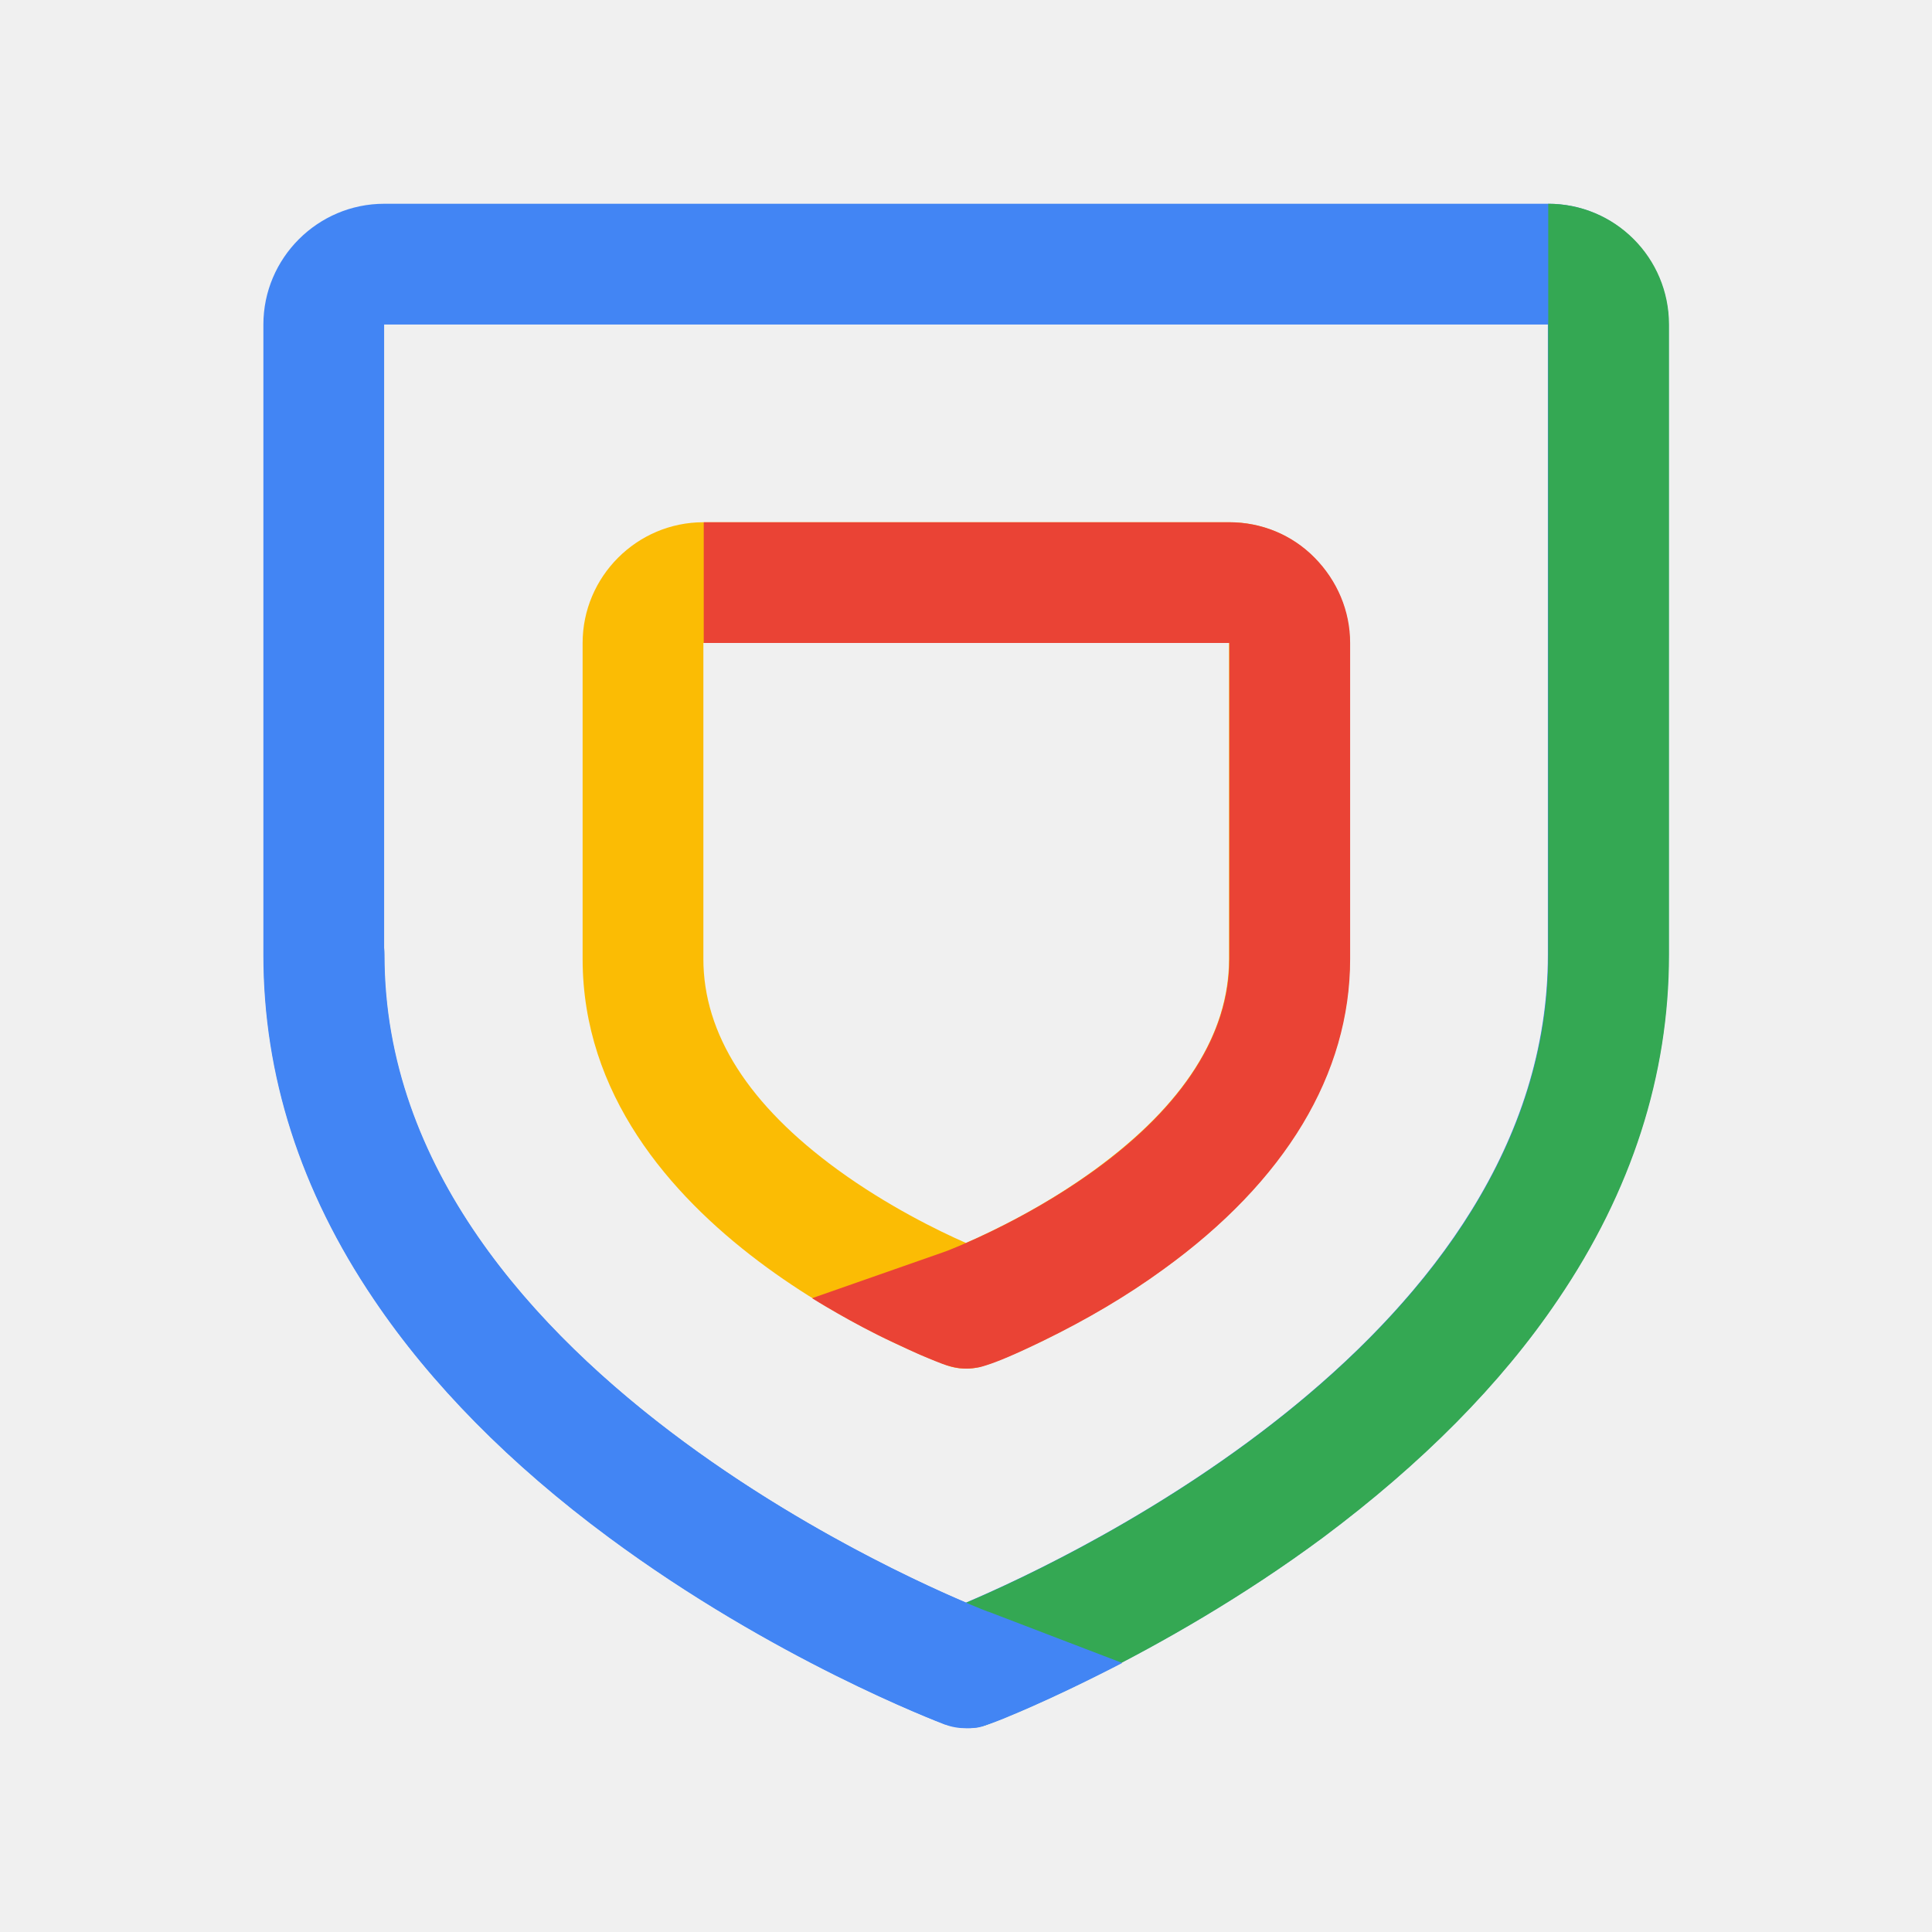
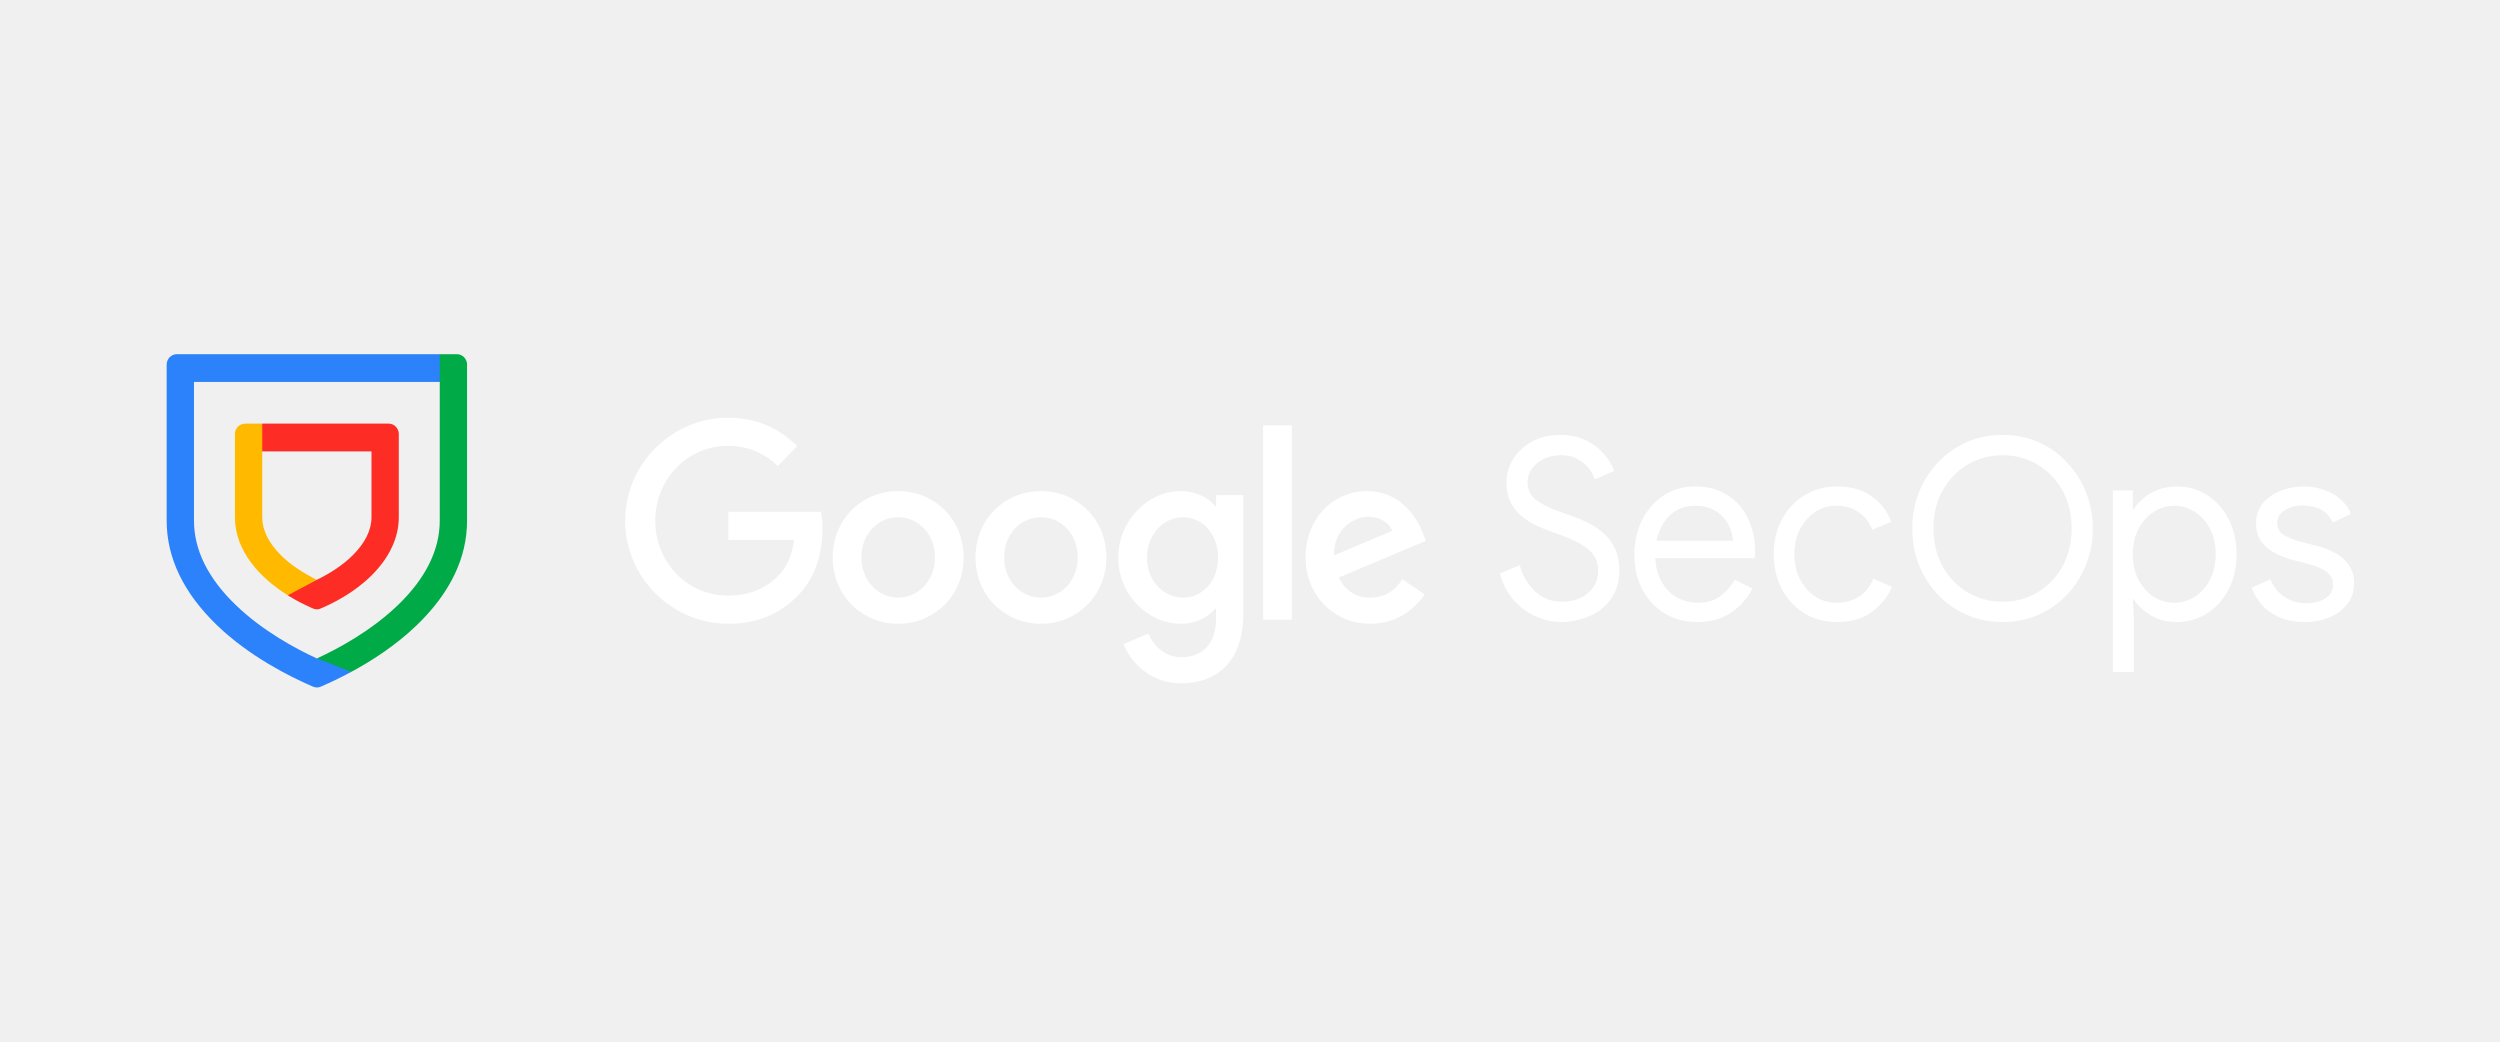
- <svg xmlns="http://www.w3.org/2000/svg" id="standard_product_icon" version="1.1" viewBox="0 0 512 512">
-   <defs>
-     <style>
-       .st0 {
-         fill: none;
-       }
- 
-       .st1 {
-         fill: #4285f4;
-       }
- 
-       .st2 {
-         fill: #34a853;
-       }
- 
-       .st3 {
-         fill: #fbbc04;
-       }
- 
-       .st4 {
-         fill: #ea4335;
-       }
-     </style>
-   </defs>
-   <g id="bounding_box">
-     <rect class="st0" width="512" height="512" />
-   </g>
-   <g id="art">
-     <path class="st1" d="M256,458c-1.9,0-3.8-.3-5.6-1-1.8-.7-45.2-17.1-89.1-49.6-26.2-19.4-47.1-40.6-62.2-63-19.5-28.8-29.3-59.5-29.3-91.3V86c0-17.6,14.4-32,32-32h308.4c8.5,0,16.6,3.3,22.6,9.4,6,6,9.4,14.1,9.4,22.6v167.1c0,31.8-9.9,62.5-29.4,91.3-15.1,22.4-36.1,43.5-62.2,63-42.6,31.6-86.8,49.1-90.5,50.1-1.4.4-2.8.5-4.1.5h0ZM101.8,86v167.1c0,100.4,125.9,159.6,154.2,171.6,28.3-12,154.2-71.2,154.2-171.7V86s-308.4,0-308.4,0h0Z" />
-     <path class="st3" d="M256.1,362.7c-1.9,0-3.7-.3-5.5-1-3.9-1.4-96.2-35.9-96.2-107.6v-83.7c0-17.6,14.4-32,32-32h139.3c8.5,0,16.6,3.3,22.6,9.4,6,6.1,9.4,14.1,9.4,22.6v83.7c0,30.4-17.1,58.9-49.5,82.3-9.6,7-20.4,13.3-31.8,18.9-15.4,7.4-18.1,7.4-20.4,7.4h0ZM186.4,170.4v83.7c0,19.9,12,38.7,35.6,55.9,13.2,9.6,26.7,16.2,34,19.4,7.3-3.2,20.8-9.7,34.1-19.4,23.6-17.2,35.6-36,35.6-55.9v-83.7h-139.3Z" />
-     <path class="st2" d="M260.2,457.5l-4.1-15.5-5.6-15c1.6-.6,159.8-61.4,159.8-173.9V54h0c17.7,0,32,14.3,32,32v167.1c0,31.8-9.9,62.6-29.4,91.3-15.1,22.4-36.1,43.5-62.2,63-42.6,31.6-86.8,49.1-90.5,50.1h0Z" />
-     <path class="st1" d="M250.4,457c-2.5-1-45.5-17.4-89-49.6-26.2-19.4-47.1-40.6-62.2-63-19.5-28.8-29.3-59.5-29.3-91.3s7.2-16,16-16,16,7.2,16,16c0,112.6,158.3,173.4,159.9,174,0,0,0,0,.1,0l35.5,13.6s-15.8,8.3-29.9,14.1c-2.1.9-4.4,1.8-7.1,2.7-4,1.3-9.8-.5-9.8-.5h0Z" />
-     <path class="st4" d="M215.3,344l35.4-12.4c2.6-1,75.1-28.8,75.1-77.5v-83.7h-139.3v-32h139.3c8.5,0,16.6,3.3,22.6,9.4,6,6.1,9.4,14.1,9.4,22.6v83.7c0,30.5-17.1,58.9-49.5,82.3-9.6,7-20.3,13.3-31.8,18.9-7.6,3.7-12.2,5.6-15.1,6.5,0,0-1.5.5-2.2.6-.4,0-2,.5-4.9.2-3.2-.4-5.9-1.7-8.4-2.7s-6.1-2.7-9.3-4.2c-10.6-4.9-21.3-11.6-21.3-11.6h0Z" />
-   </g>
+ <svg xmlns="http://www.w3.org/2000/svg" width="120" height="50" viewBox="0 0 120 50" fill="none">
+   <path d="M34.962 25.916V24.565H39.407C39.453 24.803 39.479 25.087 39.479 25.394C39.479 26.407 39.207 27.661 38.329 28.554C37.476 29.458 36.385 29.941 34.939 29.941C32.26 29.941 30.007 27.721 30.007 24.995C30.007 22.27 32.26 20.05 34.939 20.05C36.421 20.05 37.476 20.641 38.27 21.413L37.334 22.366C36.764 21.823 35.994 21.401 34.939 21.401C32.983 21.401 31.453 23.005 31.453 24.995C31.453 26.986 32.983 28.59 34.939 28.59C36.207 28.59 36.93 28.071 37.393 27.601C37.769 27.218 38.018 26.668 38.114 25.916L34.962 25.916Z" fill="white" />
+   <path d="M46.254 26.757C46.254 28.59 44.843 29.941 43.112 29.941C41.381 29.941 39.97 28.59 39.97 26.757C39.97 24.911 41.381 23.572 43.112 23.572C44.843 23.572 46.254 24.911 46.254 26.757ZM44.878 26.757C44.878 25.611 44.06 24.827 43.112 24.827C42.164 24.827 41.346 25.611 41.346 26.757C41.346 27.89 42.163 28.686 43.112 28.686C44.06 28.686 44.878 27.89 44.878 26.757Z" fill="white" />
+   <path d="M53.107 26.757C53.107 28.59 51.696 29.941 49.965 29.941C48.235 29.941 46.824 28.59 46.824 26.757C46.824 24.911 48.234 23.572 49.965 23.572C51.696 23.572 53.107 24.911 53.107 26.757ZM51.732 26.757C51.732 25.611 50.914 24.827 49.965 24.827C49.017 24.827 48.199 25.611 48.199 26.757C48.199 27.89 49.017 28.686 49.965 28.686C50.914 28.686 51.732 27.89 51.732 26.757Z" fill="white" />
+   <path d="M59.676 23.765V29.483C59.676 31.835 58.313 32.8 56.7 32.8C55.183 32.8 54.27 31.762 53.926 30.918L55.124 30.411C55.337 30.93 55.859 31.545 56.7 31.545C57.732 31.545 58.372 30.894 58.372 29.675V29.217H58.325C58.016 29.603 57.423 29.941 56.677 29.941C55.112 29.941 53.677 28.554 53.677 26.769C53.677 24.971 55.112 23.572 56.677 23.572C57.423 23.572 58.016 23.91 58.325 24.284H58.372V23.765H59.676ZM58.467 26.769C58.467 25.647 57.732 24.827 56.795 24.827C55.847 24.827 55.053 25.647 55.053 26.769C55.053 27.878 55.847 28.686 56.795 28.686C57.732 28.686 58.467 27.878 58.467 26.769Z" fill="white" />
+   <path d="M62.005 20.419V29.748H60.63V20.419H62.005Z" fill="white" />
+   <path d="M67.316 27.806L68.383 28.53C68.039 29.048 67.209 29.941 65.775 29.941C63.996 29.941 62.669 28.542 62.669 26.757C62.669 24.863 64.008 23.572 65.621 23.572C67.245 23.572 68.039 24.887 68.3 25.599L68.442 25.96L64.257 27.721C64.577 28.361 65.075 28.686 65.775 28.686C66.474 28.686 66.96 28.337 67.316 27.806ZM64.032 26.66L66.83 25.478C66.676 25.08 66.213 24.803 65.668 24.803C64.968 24.803 63.996 25.43 64.032 26.66L64.032 26.66Z" fill="white" />
+   <path d="M11.315 29.04C9.985 27.758 9.311 26.396 9.311 24.993V18.333H21.108L21.631 17.682L21.108 17H8.492C8.22 17 8 17.224 8 17.5V24.993C8 26.777 8.812 28.464 10.413 30.008C11.987 31.526 13.932 32.482 14.951 32.928L15.015 32.956C15.077 32.983 15.144 33 15.21 33C15.276 33 15.341 32.984 15.404 32.956L15.469 32.928C15.833 32.769 16.316 32.544 16.857 32.252C16.618 31.962 16.4 31.648 16.4 31.648C16.4 31.648 15.211 31.606 15.21 31.605C14.226 31.154 12.619 30.298 11.315 29.04Z" fill="#2B82FB" />
+   <path d="M21.928 17H21.108V24.993C21.108 26.396 20.434 27.758 19.105 29.04C17.8 30.298 16.193 31.154 15.21 31.605C15.212 31.606 15.95 31.885 16.857 32.252C17.831 31.727 18.995 30.983 20.006 30.008C21.608 28.464 22.419 26.777 22.419 24.993V17.5C22.419 17.224 22.199 17 21.928 17Z" fill="#00AB47" />
+   <path d="M13.813 28.575L14.883 28.508L15.21 27.831C14.558 27.513 13.944 27.109 13.495 26.662C12.893 26.063 12.588 25.447 12.588 24.833V21.667L12.994 20.998L12.588 20.334H11.769C11.497 20.334 11.277 20.558 11.277 20.834V24.833C11.277 26.43 12.449 27.719 13.813 28.575H13.813Z" fill="#FFBA00" />
+   <path d="M17.831 21.667V24.831C17.831 25.445 17.526 26.061 16.924 26.661C16.475 27.108 15.861 27.513 15.21 27.831L13.813 28.575C14.185 28.808 14.57 29.009 14.951 29.175L15.015 29.204C15.078 29.231 15.143 29.25 15.21 29.25C15.275 29.25 15.342 29.231 15.404 29.204L15.469 29.175C15.991 28.947 16.994 28.458 17.841 27.614C18.692 26.766 19.142 25.803 19.142 24.831V20.833C19.142 20.557 18.922 20.333 18.651 20.333H12.588V21.667H17.831L17.831 21.667Z" fill="#FD2C25" />
+   <path d="M110.616 29.856C110.168 29.856 109.77 29.784 109.424 29.64C109.086 29.488 108.803 29.288 108.574 29.04C108.354 28.784 108.189 28.508 108.079 28.212L108.976 27.804C109.133 28.172 109.361 28.456 109.66 28.656C109.959 28.856 110.301 28.956 110.687 28.956C111.057 28.956 111.364 28.88 111.607 28.728C111.859 28.576 111.985 28.352 111.985 28.056C111.985 27.872 111.934 27.72 111.832 27.599C111.729 27.471 111.58 27.363 111.383 27.275C111.187 27.187 110.947 27.107 110.663 27.035L109.932 26.843C109.648 26.763 109.381 26.651 109.129 26.507C108.877 26.363 108.673 26.179 108.515 25.955C108.366 25.723 108.291 25.443 108.291 25.115C108.291 24.747 108.397 24.43 108.61 24.166C108.822 23.902 109.102 23.702 109.448 23.566C109.794 23.422 110.164 23.35 110.557 23.35C110.903 23.35 111.226 23.402 111.525 23.506C111.832 23.602 112.099 23.75 112.327 23.95C112.555 24.142 112.729 24.383 112.847 24.671L111.973 25.079C111.824 24.775 111.623 24.562 111.371 24.442C111.12 24.322 110.84 24.262 110.533 24.262C110.203 24.262 109.916 24.338 109.672 24.491C109.428 24.635 109.306 24.835 109.306 25.091C109.306 25.347 109.404 25.539 109.601 25.667C109.806 25.795 110.054 25.899 110.345 25.979L111.218 26.207C111.808 26.359 112.253 26.587 112.552 26.891C112.851 27.187 113 27.552 113 27.984C113 28.368 112.894 28.7 112.681 28.98C112.469 29.26 112.182 29.476 111.82 29.628C111.458 29.78 111.057 29.856 110.616 29.856Z" fill="white" />
+   <path d="M101.419 32.257V23.542H102.375V24.454H102.422C102.532 24.262 102.686 24.082 102.882 23.914C103.087 23.746 103.323 23.61 103.59 23.506C103.858 23.402 104.153 23.35 104.475 23.35C105.026 23.35 105.518 23.49 105.951 23.77C106.383 24.05 106.726 24.434 106.977 24.923C107.229 25.411 107.355 25.971 107.355 26.603C107.355 27.235 107.229 27.796 106.977 28.284C106.726 28.772 106.383 29.156 105.951 29.436C105.518 29.716 105.026 29.856 104.475 29.856C103.996 29.856 103.575 29.744 103.213 29.52C102.851 29.296 102.587 29.044 102.422 28.764H102.375L102.422 29.604V32.257H101.419ZM104.369 28.932C104.715 28.932 105.038 28.84 105.337 28.656C105.644 28.464 105.888 28.192 106.069 27.84C106.257 27.488 106.352 27.075 106.352 26.603C106.352 26.123 106.257 25.711 106.069 25.367C105.888 25.015 105.644 24.747 105.337 24.562C105.038 24.37 104.715 24.274 104.369 24.274C104.023 24.274 103.697 24.37 103.39 24.562C103.091 24.747 102.847 25.015 102.658 25.367C102.469 25.711 102.375 26.123 102.375 26.603C102.375 27.083 102.469 27.5 102.658 27.852C102.847 28.196 103.091 28.464 103.39 28.656C103.697 28.84 104.023 28.932 104.369 28.932Z" fill="white" />
+   <path d="M96.123 29.856C95.501 29.856 94.927 29.74 94.4 29.508C93.873 29.276 93.412 28.956 93.019 28.548C92.634 28.132 92.331 27.656 92.11 27.119C91.898 26.575 91.792 25.991 91.792 25.367C91.792 24.743 91.898 24.162 92.11 23.626C92.331 23.082 92.634 22.606 93.019 22.198C93.412 21.782 93.873 21.457 94.4 21.225C94.927 20.993 95.501 20.877 96.123 20.877C96.745 20.877 97.319 20.993 97.846 21.225C98.373 21.457 98.829 21.782 99.215 22.198C99.608 22.606 99.911 23.082 100.124 23.626C100.344 24.162 100.454 24.743 100.454 25.367C100.454 25.991 100.344 26.575 100.124 27.119C99.911 27.656 99.608 28.132 99.215 28.548C98.829 28.956 98.373 29.276 97.846 29.508C97.319 29.74 96.745 29.856 96.123 29.856ZM96.123 28.884C96.737 28.884 97.291 28.736 97.787 28.44C98.29 28.144 98.692 27.732 98.991 27.203C99.29 26.667 99.439 26.055 99.439 25.367C99.439 24.671 99.29 24.058 98.991 23.53C98.692 23.002 98.29 22.59 97.787 22.294C97.291 21.998 96.737 21.85 96.123 21.85C95.517 21.85 94.962 21.998 94.459 22.294C93.955 22.59 93.554 23.002 93.255 23.53C92.956 24.058 92.807 24.671 92.807 25.367C92.807 26.055 92.956 26.667 93.255 27.203C93.554 27.732 93.955 28.144 94.459 28.44C94.962 28.736 95.517 28.884 96.123 28.884Z" fill="white" />
+   <path d="M88.184 29.856C87.594 29.856 87.067 29.716 86.603 29.436C86.146 29.148 85.788 28.76 85.529 28.272C85.269 27.776 85.139 27.219 85.139 26.603C85.139 25.979 85.269 25.423 85.529 24.935C85.788 24.447 86.146 24.062 86.603 23.782C87.067 23.494 87.594 23.35 88.184 23.35C88.861 23.35 89.415 23.51 89.848 23.83C90.289 24.142 90.6 24.547 90.781 25.043L89.872 25.427C89.722 25.051 89.498 24.767 89.199 24.575C88.908 24.375 88.554 24.274 88.137 24.274C87.783 24.274 87.452 24.37 87.146 24.562C86.847 24.755 86.603 25.027 86.414 25.379C86.225 25.723 86.131 26.131 86.131 26.603C86.131 27.067 86.225 27.476 86.414 27.828C86.603 28.18 86.847 28.452 87.146 28.644C87.452 28.836 87.783 28.932 88.137 28.932C88.562 28.932 88.928 28.832 89.234 28.632C89.541 28.432 89.769 28.148 89.919 27.78L90.816 28.164C90.619 28.636 90.3 29.036 89.86 29.364C89.419 29.692 88.861 29.856 88.184 29.856Z" fill="white" />
+   <path d="M81.448 29.856C80.866 29.856 80.347 29.716 79.89 29.436C79.442 29.156 79.088 28.772 78.828 28.284C78.576 27.796 78.45 27.239 78.45 26.615C78.45 26.031 78.569 25.491 78.805 24.995C79.048 24.498 79.387 24.102 79.819 23.806C80.26 23.502 80.775 23.35 81.365 23.35C81.963 23.35 82.475 23.486 82.9 23.758C83.332 24.022 83.663 24.39 83.891 24.863C84.127 25.335 84.245 25.875 84.245 26.483C84.245 26.539 84.241 26.595 84.233 26.651C84.233 26.707 84.229 26.755 84.221 26.795H79.454C79.477 27.235 79.576 27.608 79.749 27.912C79.945 28.256 80.197 28.512 80.504 28.68C80.819 28.848 81.145 28.932 81.483 28.932C81.924 28.932 82.286 28.828 82.569 28.62C82.86 28.404 83.092 28.14 83.265 27.828L84.115 28.248C83.879 28.712 83.541 29.096 83.1 29.4C82.66 29.704 82.109 29.856 81.448 29.856ZM79.513 25.955H83.183C83.175 25.787 83.136 25.607 83.065 25.415C83.002 25.215 82.896 25.031 82.746 24.863C82.605 24.687 82.42 24.547 82.192 24.442C81.971 24.331 81.696 24.274 81.365 24.274C80.972 24.274 80.63 24.378 80.339 24.587C80.055 24.787 79.839 25.063 79.69 25.415C79.611 25.583 79.552 25.763 79.513 25.955Z" fill="white" />
+   <path d="M74.942 29.856C74.533 29.856 74.128 29.768 73.727 29.592C73.325 29.416 72.971 29.156 72.664 28.812C72.358 28.468 72.133 28.04 71.992 27.527L72.948 27.131C73.081 27.628 73.325 28.044 73.679 28.38C74.033 28.716 74.462 28.884 74.966 28.884C75.28 28.884 75.568 28.828 75.827 28.716C76.095 28.596 76.307 28.424 76.465 28.2C76.63 27.976 76.712 27.704 76.712 27.384C76.712 27.095 76.641 26.851 76.5 26.651C76.366 26.451 76.162 26.275 75.886 26.123C75.611 25.963 75.273 25.811 74.871 25.667L74.34 25.475C74.104 25.387 73.864 25.283 73.62 25.163C73.384 25.035 73.164 24.883 72.96 24.707C72.763 24.523 72.605 24.306 72.487 24.058C72.369 23.802 72.31 23.502 72.31 23.158C72.31 22.742 72.421 22.362 72.641 22.018C72.861 21.674 73.164 21.398 73.549 21.189C73.935 20.981 74.38 20.877 74.883 20.877C75.41 20.877 75.851 20.977 76.205 21.177C76.567 21.369 76.85 21.602 77.055 21.874C77.267 22.138 77.409 22.382 77.479 22.606L76.547 23.014C76.5 22.846 76.409 22.674 76.276 22.498C76.142 22.314 75.961 22.162 75.733 22.042C75.513 21.914 75.233 21.85 74.895 21.85C74.62 21.85 74.36 21.906 74.116 22.018C73.88 22.13 73.687 22.286 73.538 22.486C73.396 22.678 73.325 22.902 73.325 23.158C73.325 23.518 73.467 23.802 73.75 24.01C74.033 24.218 74.415 24.407 74.895 24.575L75.45 24.767C75.701 24.855 75.957 24.963 76.217 25.091C76.484 25.219 76.732 25.383 76.96 25.583C77.188 25.783 77.373 26.031 77.515 26.327C77.656 26.615 77.727 26.963 77.727 27.372C77.727 27.812 77.641 28.192 77.468 28.512C77.302 28.824 77.082 29.08 76.807 29.28C76.531 29.48 76.228 29.624 75.898 29.712C75.576 29.808 75.257 29.856 74.942 29.856Z" fill="white" />
</svg>
